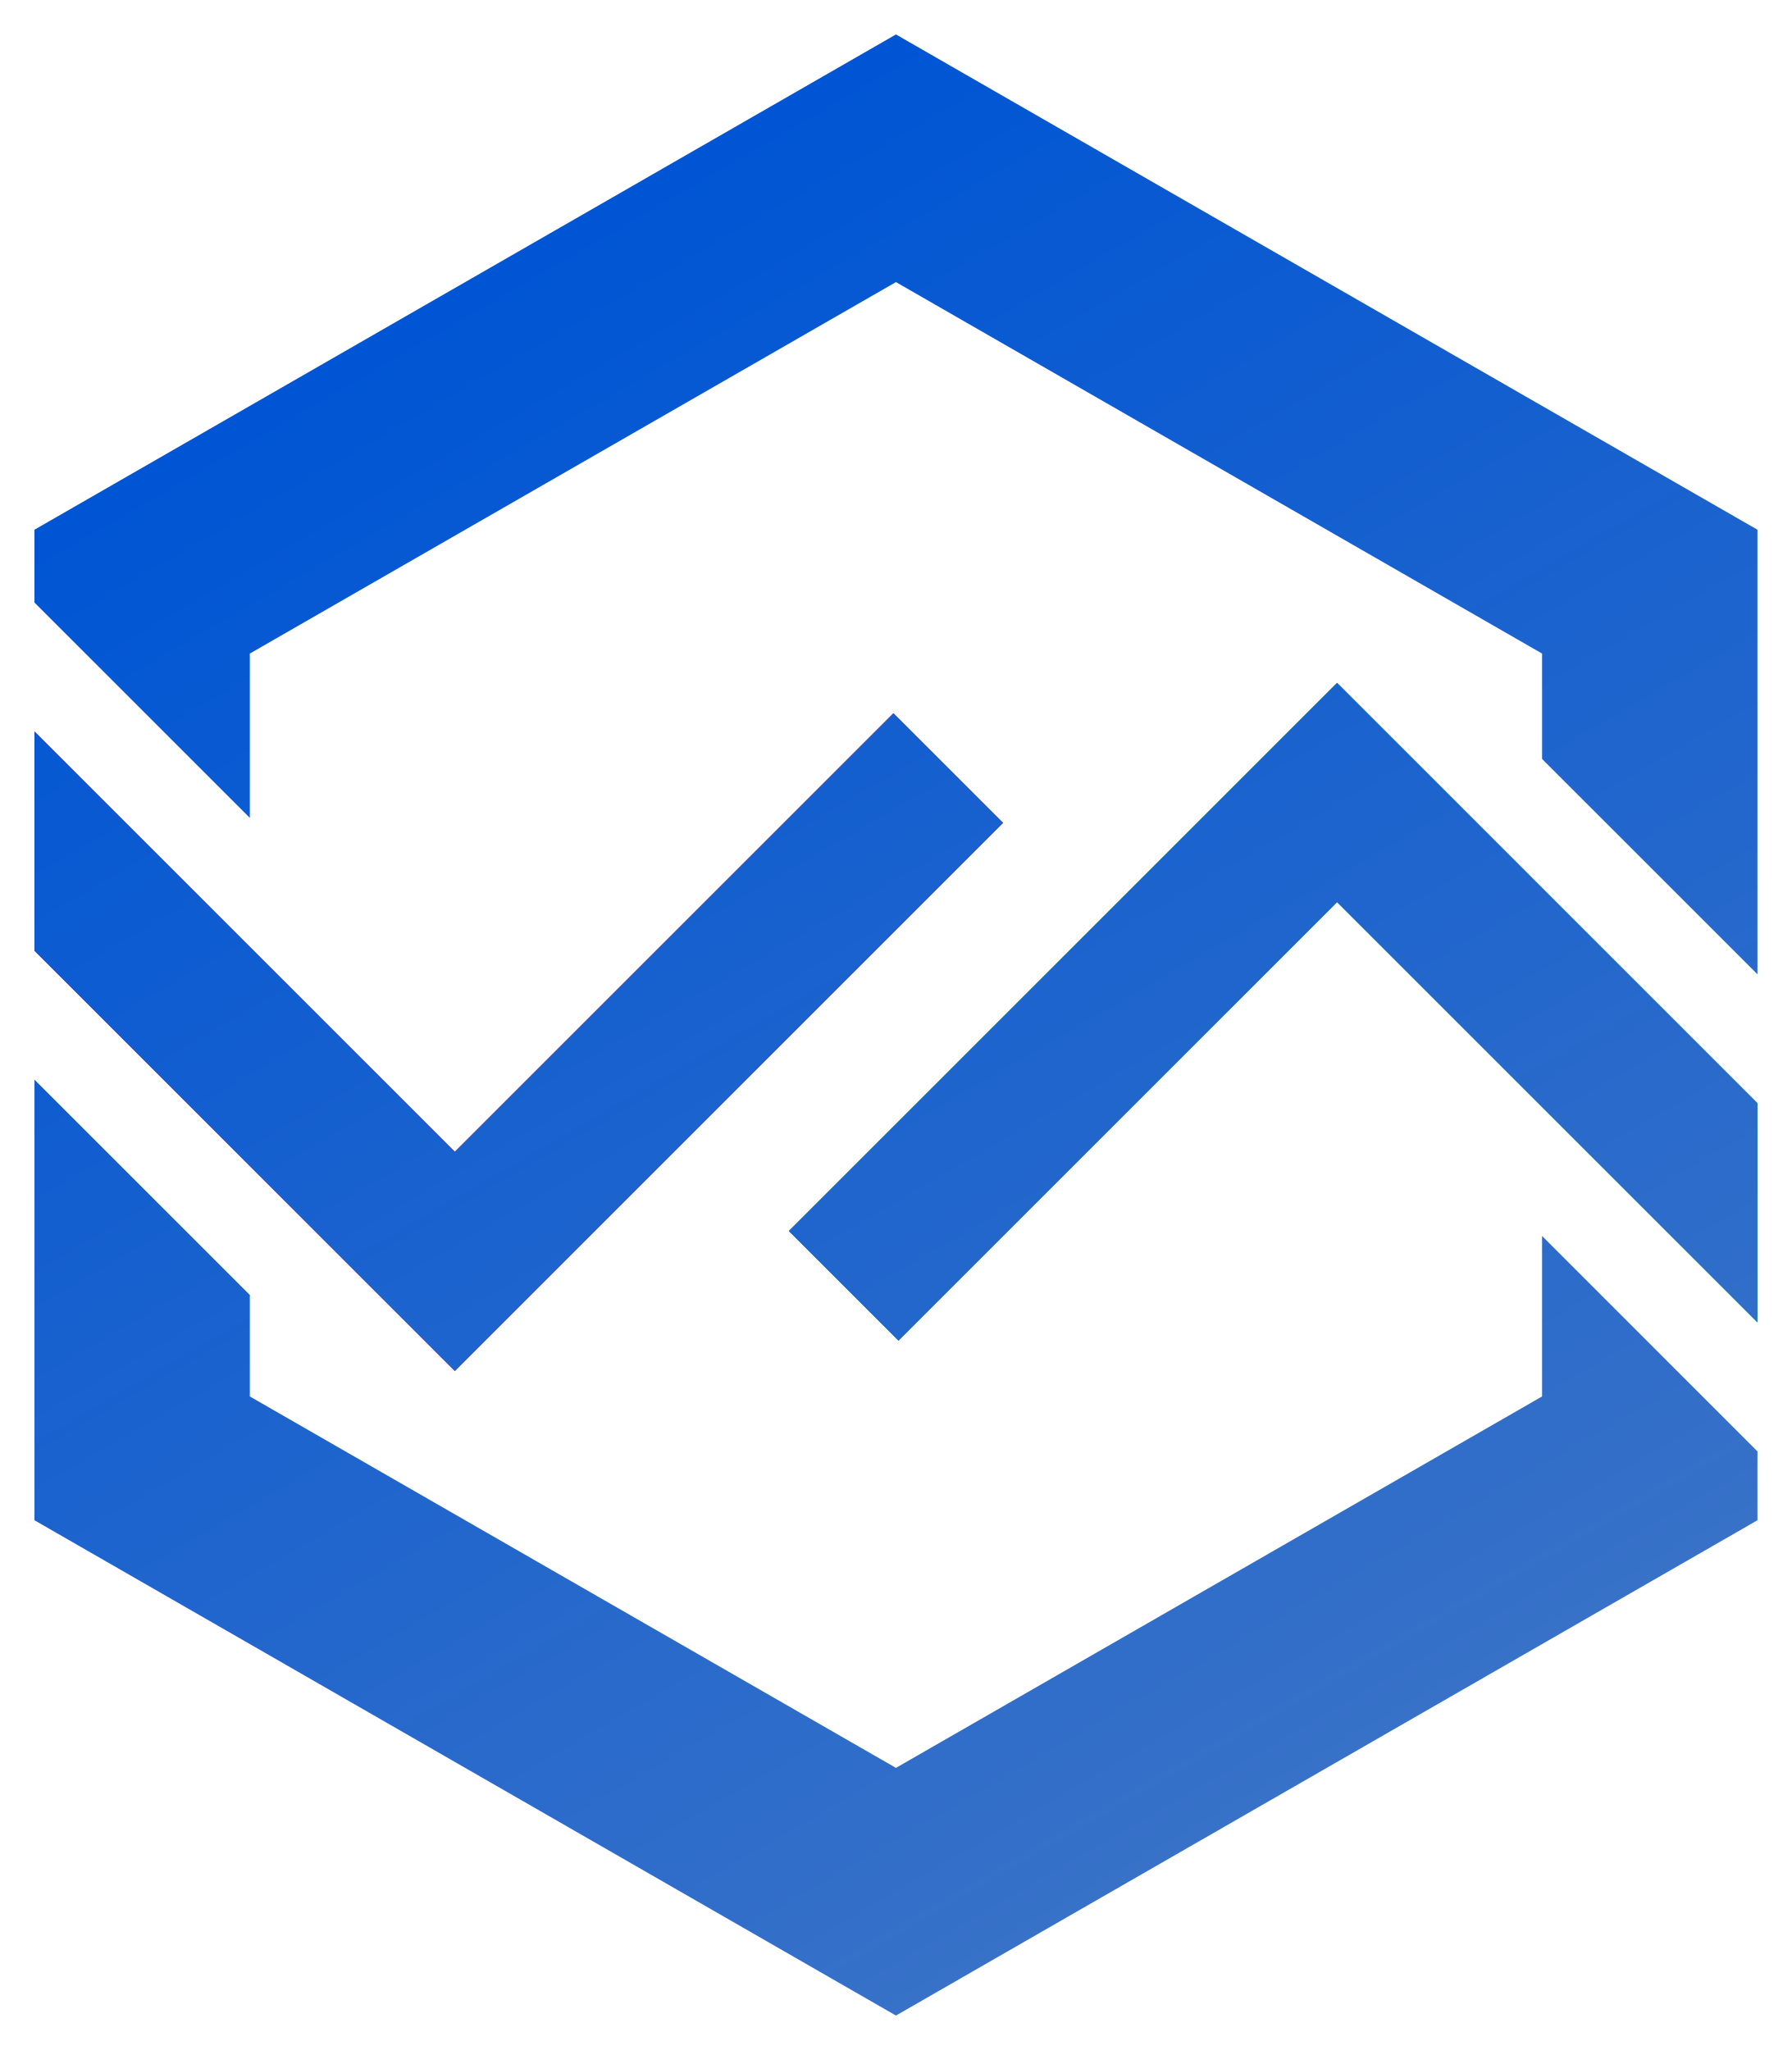
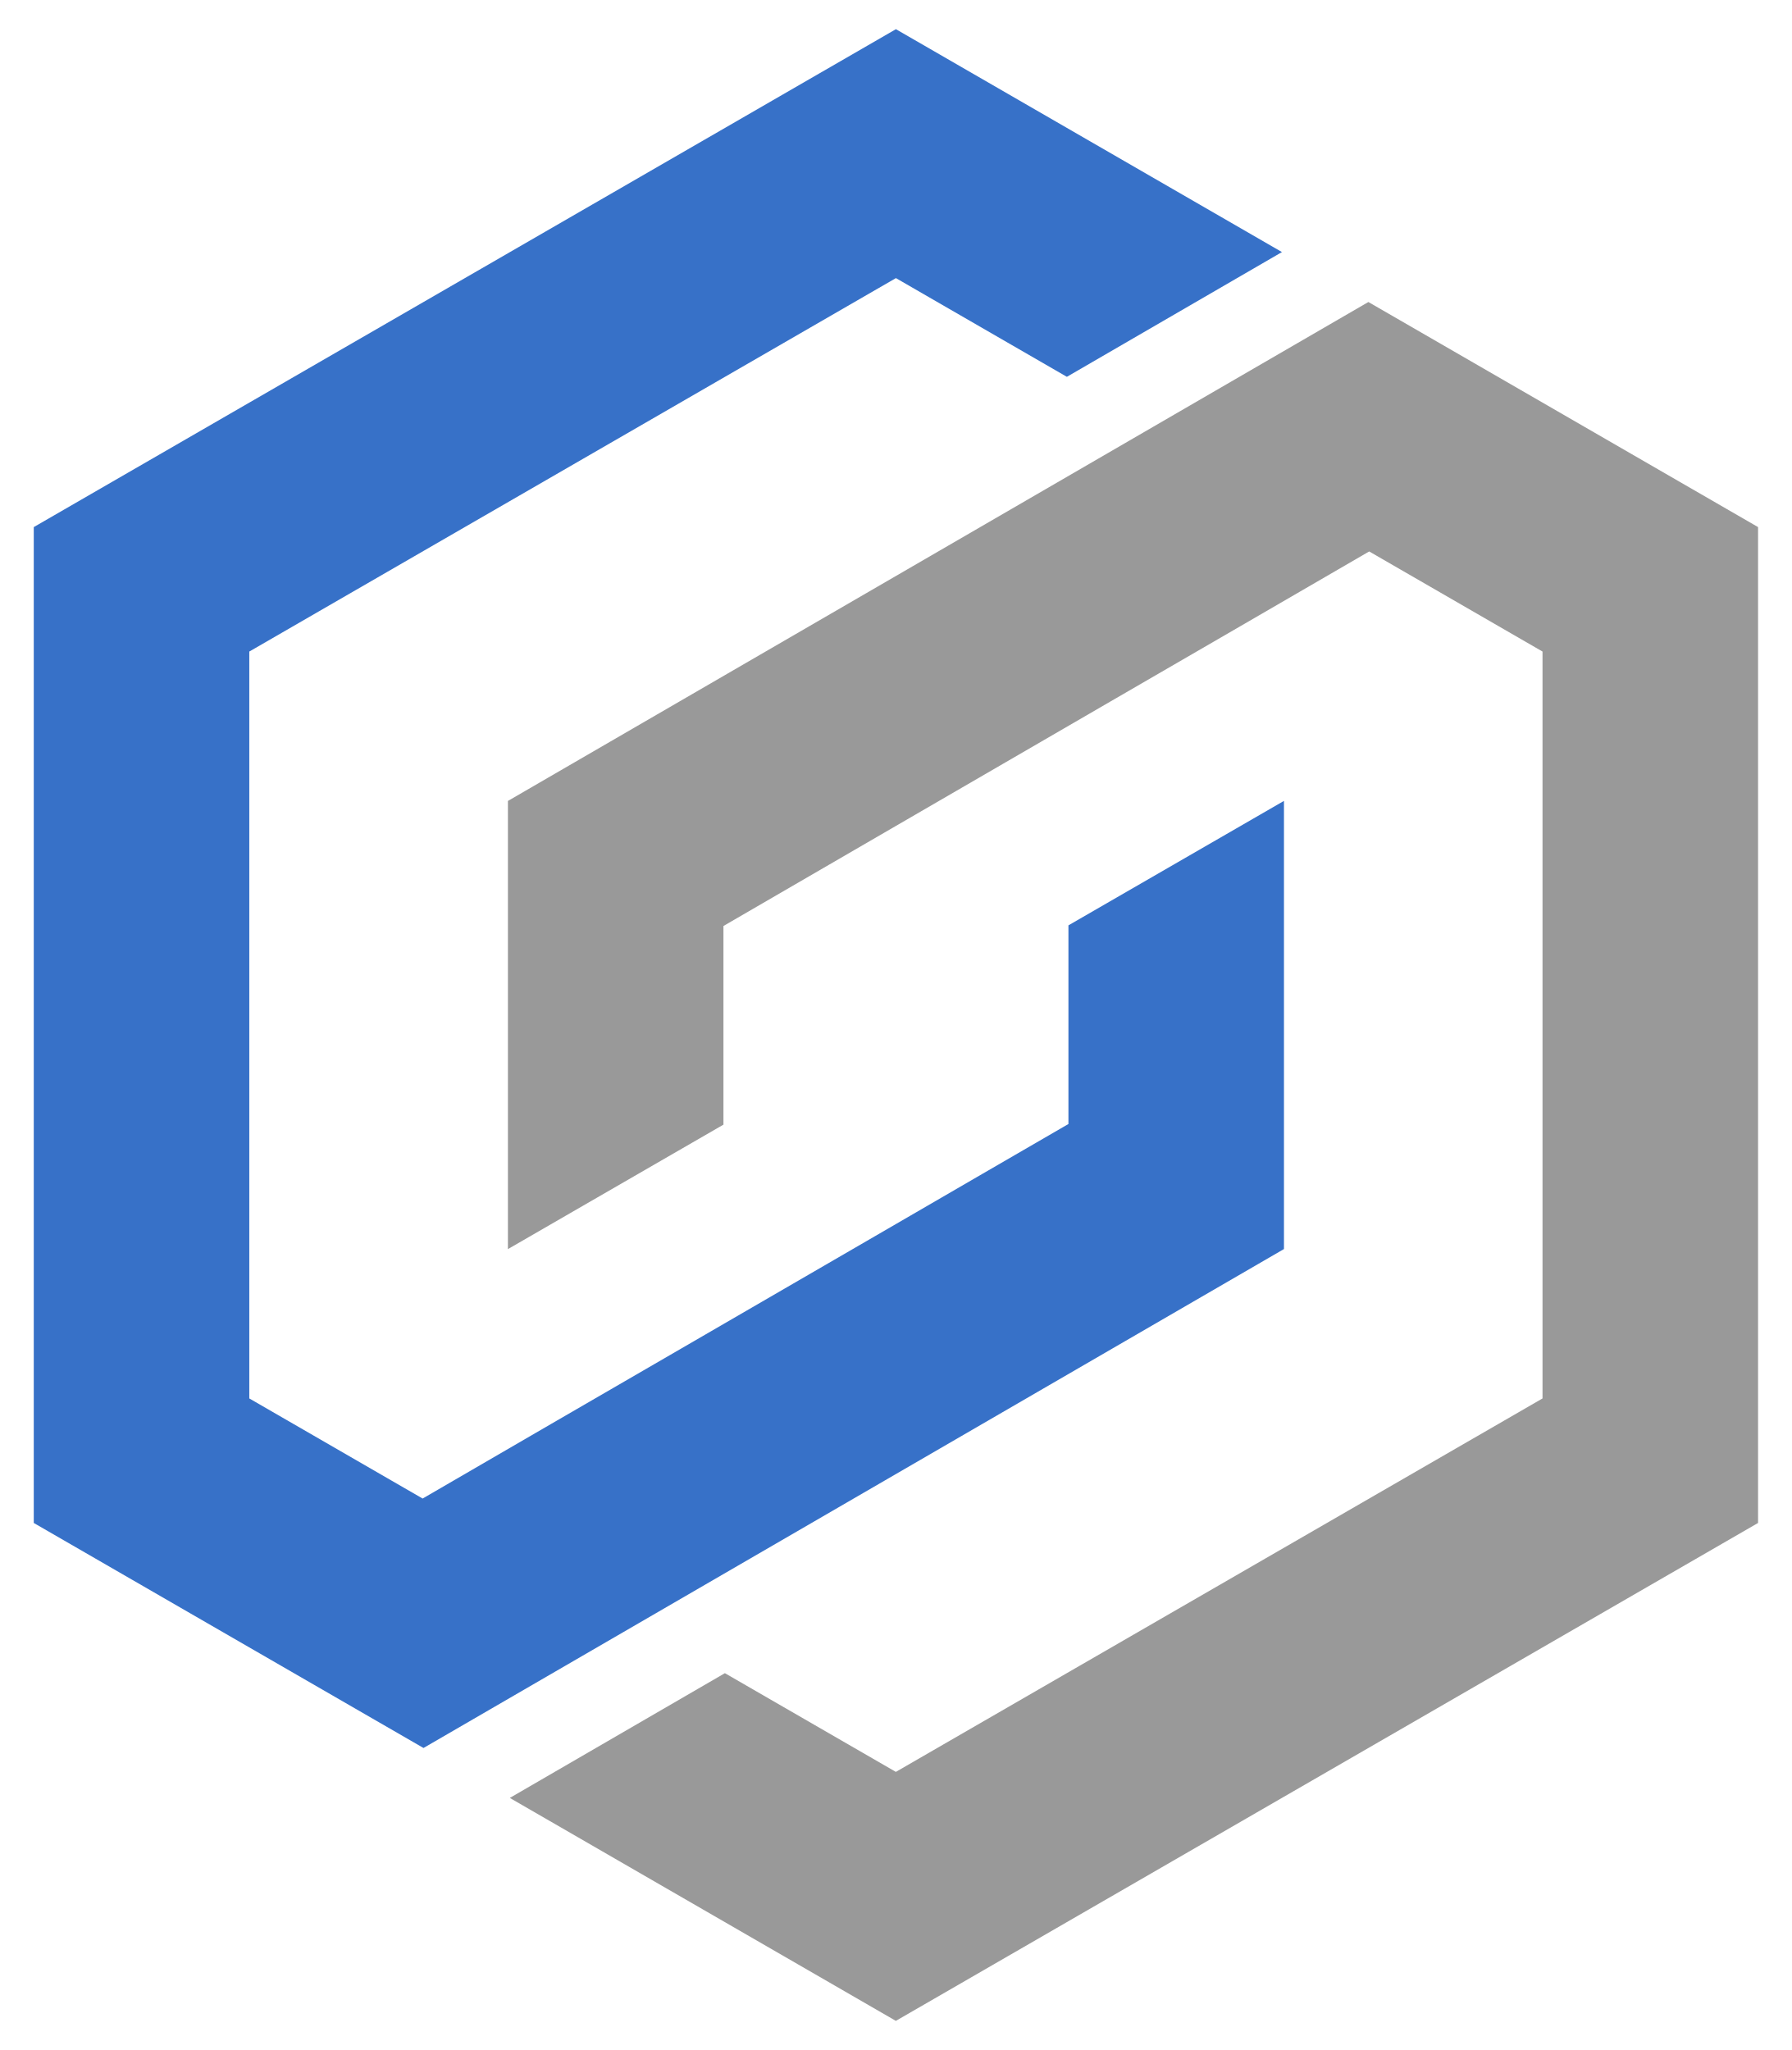
<svg xmlns="http://www.w3.org/2000/svg" xmlns:xlink="http://www.w3.org/1999/xlink" width="104mm" height="119mm" viewBox="0 0 104 119" version="1.1" id="svg837">
  <defs id="defs831">
    <linearGradient id="linearGradient4507">
      <stop style="stop-color:#820082;stop-opacity:1" offset="0" id="stop4503" />
      <stop style="stop-color:#a0008c;stop-opacity:1" offset="1" id="stop4505" />
    </linearGradient>
    <linearGradient id="linearGradient4493">
      <stop style="stop-color:#00d400;stop-opacity:1" offset="0" id="stop4489" />
      <stop style="stop-color:#008000;stop-opacity:1" offset="1" id="stop4491" />
    </linearGradient>
    <linearGradient id="linearGradient4477">
      <stop style="stop-color:#d40000;stop-opacity:1" offset="0" id="stop4473" />
      <stop style="stop-color:#ff0000;stop-opacity:1" offset="1" id="stop4475" />
    </linearGradient>
    <linearGradient xlink:href="#linearGradient4477" id="linearGradient4479" x1="207.873" y1="496.861" x2="397.404" y2="630.514" gradientUnits="userSpaceOnUse" gradientTransform="matrix(0.2645833,0,0,0.2645833,-52.99974,-89.00013)" />
    <linearGradient xlink:href="#linearGradient4493" id="linearGradient4497" gradientUnits="userSpaceOnUse" x1="585.826" y1="626.514" x2="396.295" y2="492.861" gradientTransform="matrix(0.2645833,0,0,0.2645833,-52.99974,-89.00013)" />
    <linearGradient xlink:href="#linearGradient4507" id="linearGradient4509" x1="302.361" y1="398.268" x2="491.338" y2="724.252" gradientUnits="userSpaceOnUse" gradientTransform="matrix(0.2645833,0,0,0.2645833,-52.99974,-89.00013)" />
    <linearGradient xlink:href="#linearGradient4507-5" id="linearGradient4509-8" x1="302.361" y1="398.268" x2="491.338" y2="724.252" gradientUnits="userSpaceOnUse" gradientTransform="translate(-200.314,-336.3784)" />
    <linearGradient id="linearGradient4507-5">
      <stop style="stop-color:#820082;stop-opacity:1" offset="0" id="stop4503-2" />
      <stop style="stop-color:#a0008c;stop-opacity:1" offset="1" id="stop4505-4" />
    </linearGradient>
    <linearGradient xlink:href="#linearGradient883" id="linearGradient4509-1" x1="302.361" y1="398.268" x2="491.338" y2="724.252" gradientUnits="userSpaceOnUse" gradientTransform="matrix(0.2645816,0,0,0.2645816,-52.999,-88.99896)" />
    <linearGradient id="linearGradient883">
      <stop style="stop-color:#0055d4;stop-opacity:1" offset="0" id="stop879" />
      <stop style="stop-color:#3771c8;stop-opacity:1" offset="1" id="stop881" />
    </linearGradient>
  </defs>
-   <path id="rect2108-2" style="fill:url(#linearGradient4479);fill-opacity:1;stroke:#00a000;stroke-width:0;stroke-miterlimit:4;stroke-dasharray:none" d="M 51.853,41.403 26.397,66.859 2,42.461 v 12.728 l 18.034,18.034 6.364,6.364 6.364,-6.364 25.456,-25.456 z" />
-   <path id="rect2108-2-1" style="fill:url(#linearGradient4497);fill-opacity:1;stroke:#00a000;stroke-width:0;stroke-miterlimit:4;stroke-dasharray:none" d="m 77.603,39.64 -6.364,6.364 -25.456,25.456 6.364,6.364 25.456,-25.456 24.397,24.397 V 64.037 L 83.967,46.004 Z" />
-   <path id="path847-2" style="font-variation-settings:normal;vector-effect:none;fill:url(#linearGradient4509-1);fill-opacity:1;stroke:none;stroke-width:13.159;stroke-linecap:butt;stroke-linejoin:miter;stroke-miterlimit:4;stroke-dasharray:none;stroke-dashoffset:0;stroke-opacity:1;stop-color:#000000" d="M 52,2 2,30.749 v 4.227 l 12.5,12.5 V 37.938 L 52,16.375 89.5,37.938 v 6.117 L 102,56.555 V 30.749 Z m 25.602,37.639 -6.363,6.365 -25.456,25.456 6.363,6.363 25.456,-25.456 6.565,6.565 L 102,76.765 V 64.037 L 83.967,46.004 Z M 51.854,41.403 26.398,66.859 23.136,63.596 2,42.461 v 12.728 l 18.033,18.033 4.057,4.057 2.308,2.308 6.363,-6.365 25.456,-25.456 z M 2,62.673 V 88.249 L 52,117 102,88.249 V 84.25 L 89.5,71.747 v 9.315 L 52,102.624 14.5,81.063 v -5.891 z" />
+   <g id="g11450" transform="matrix(3.351063,0,0,3.351063,-4.742422,-5.008125)">
+     <path id="path847-0" style="font-variation-settings:normal;vector-effect:none;fill:#3771c8;fill-opacity:1;stroke:none;stroke-width:1;stroke-linecap:butt;stroke-linejoin:miter;stroke-miterlimit:4;stroke-dasharray:none;stroke-dashoffset:0;stroke-opacity:1;-inkscape-stroke:none;stop-color:#000000" d="M 16.932,2 2,10.625 v 17.251 l 6.75,3.898 3.726,-2.161 4.264,-2.473 6.913,-4.009 v -7.763 l -3.733,2.156 v 3.441 l -1.494,0.866 -1.494,0.867 -3.726,2.161 -2.236,1.296 L 8.735,27.453 5.733,25.719 V 12.781 l 11.199,-6.469 2.961,1.71 3.725,-2.161 z" />
+     <path id="path847" style="font-variation-settings:normal;vector-effect:none;fill:#999999;fill-opacity:1;stroke:none;stroke-width:1;stroke-linecap:butt;stroke-linejoin:miter;stroke-miterlimit:4;stroke-dasharray:none;stroke-dashoffset:0;stroke-opacity:1;-inkscape-stroke:none;stop-color:#000000" d="m 25.115,6.726 -3.726,2.161 -4.264,2.473 -6.913,4.009 v 7.763 l 3.733,-2.156 v -3.441 l 1.494,-0.867 1.494,-0.867 3.725,-2.161 2.236,-1.296 2.235,-1.297 3.002,1.734 v 12.938 l -11.2,6.469 -2.961,-1.71 -3.725,2.161 6.686,3.862 14.933,-8.625 V 10.625 Z" />
+   </g>
</svg>
